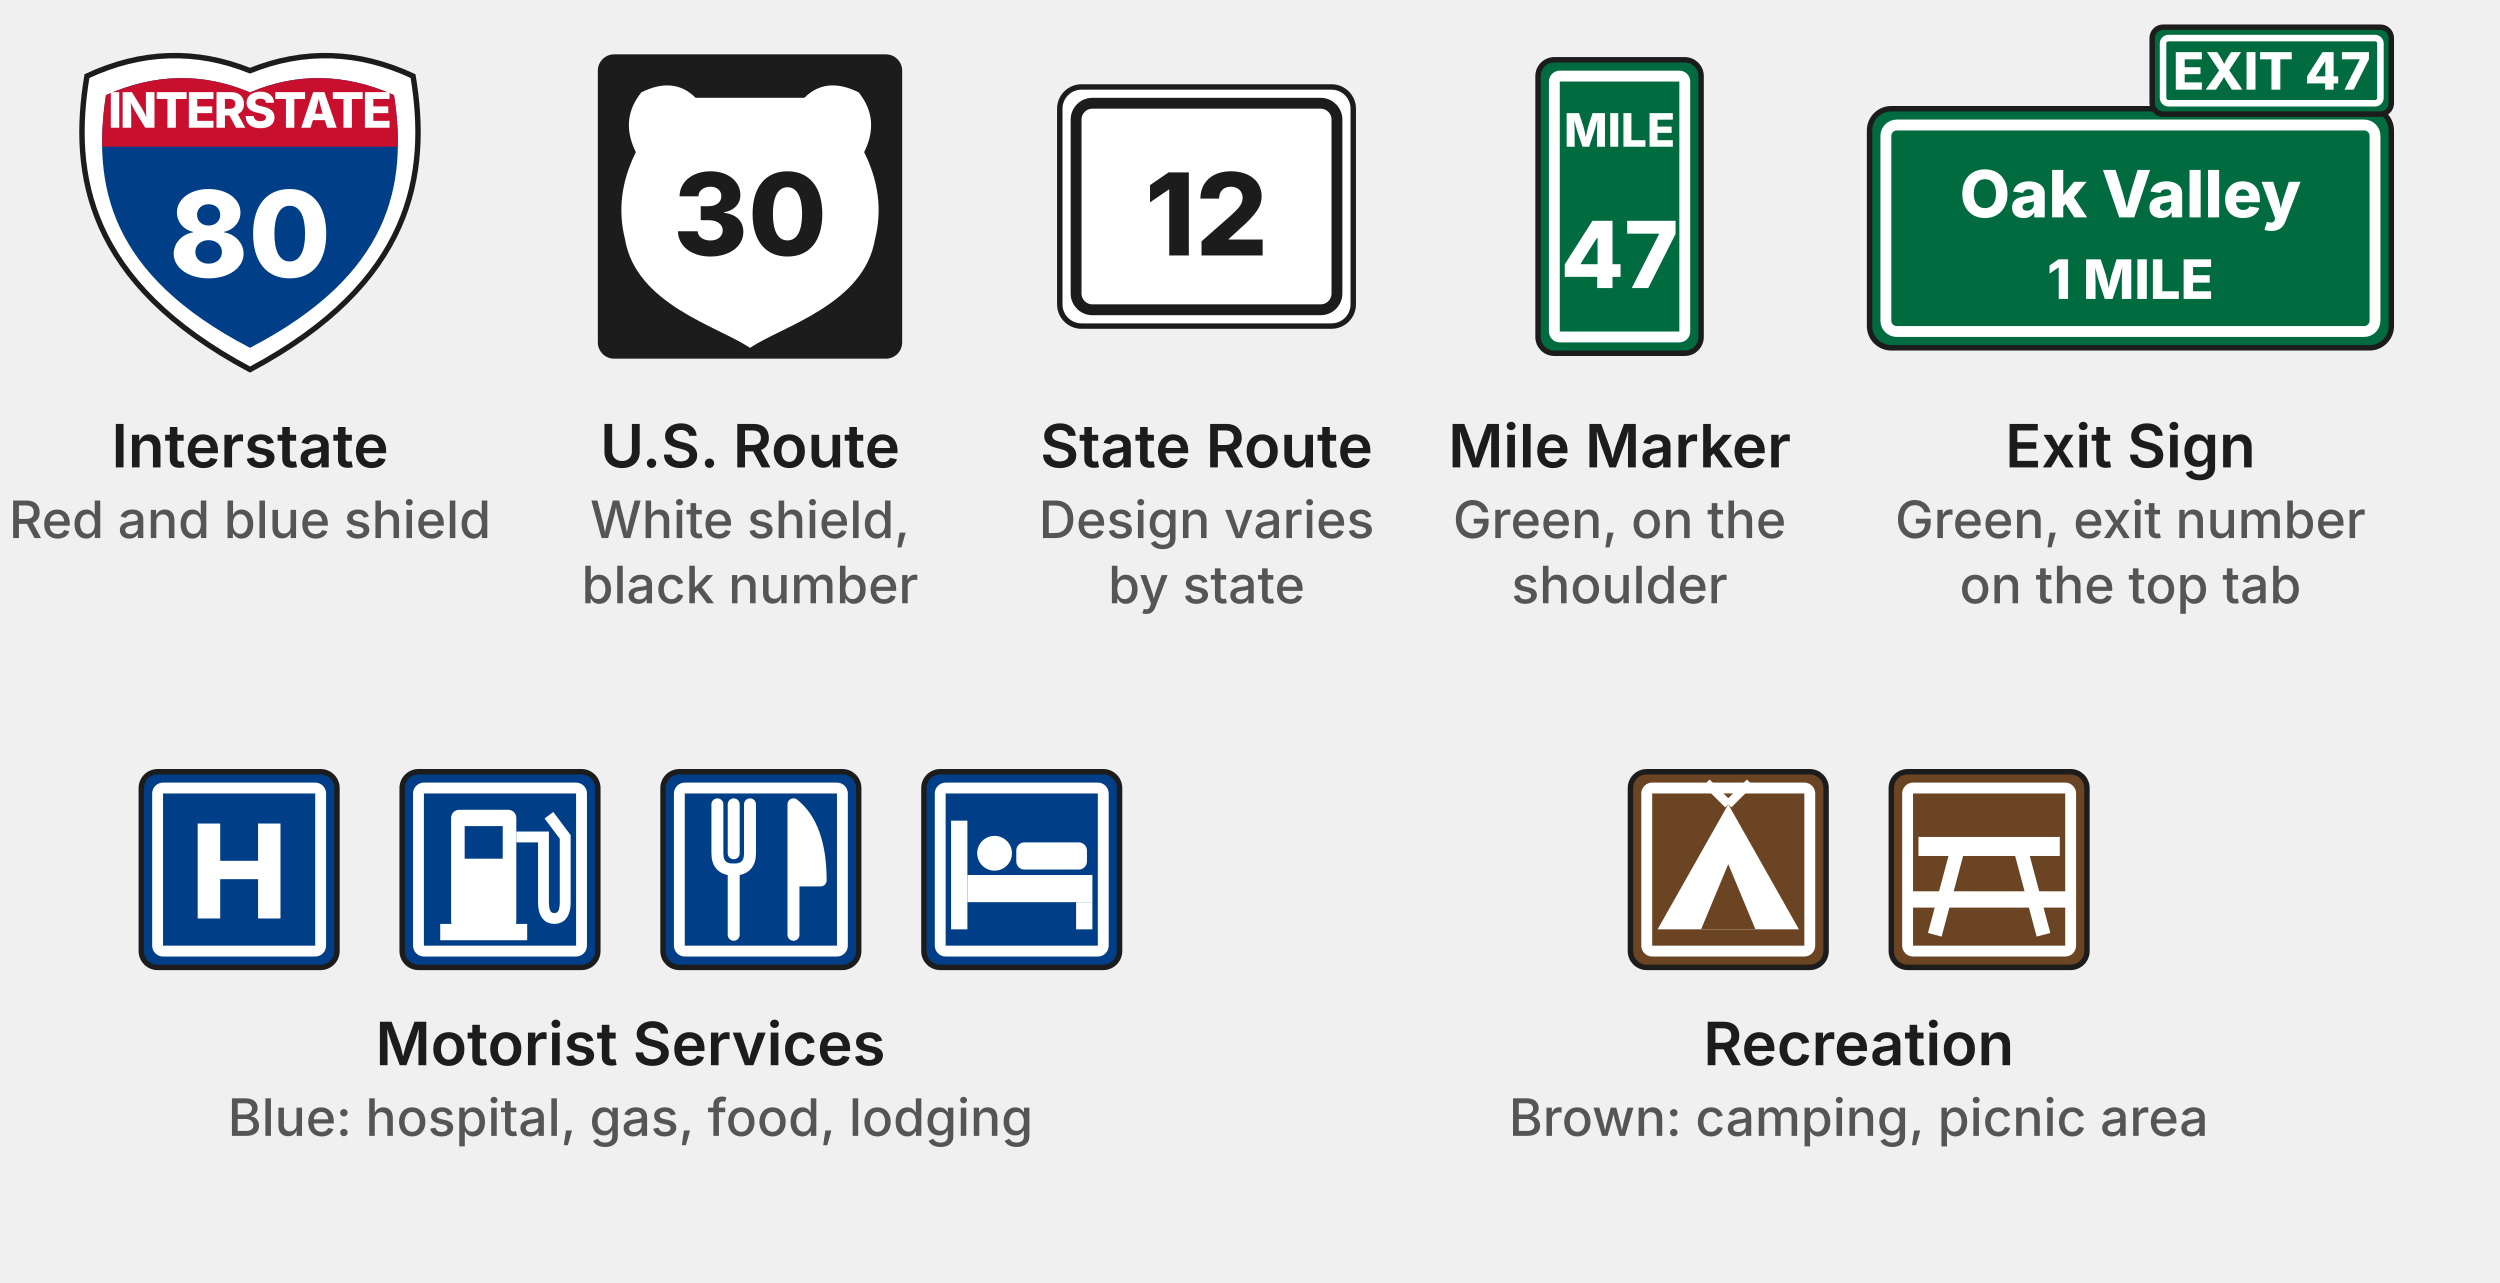
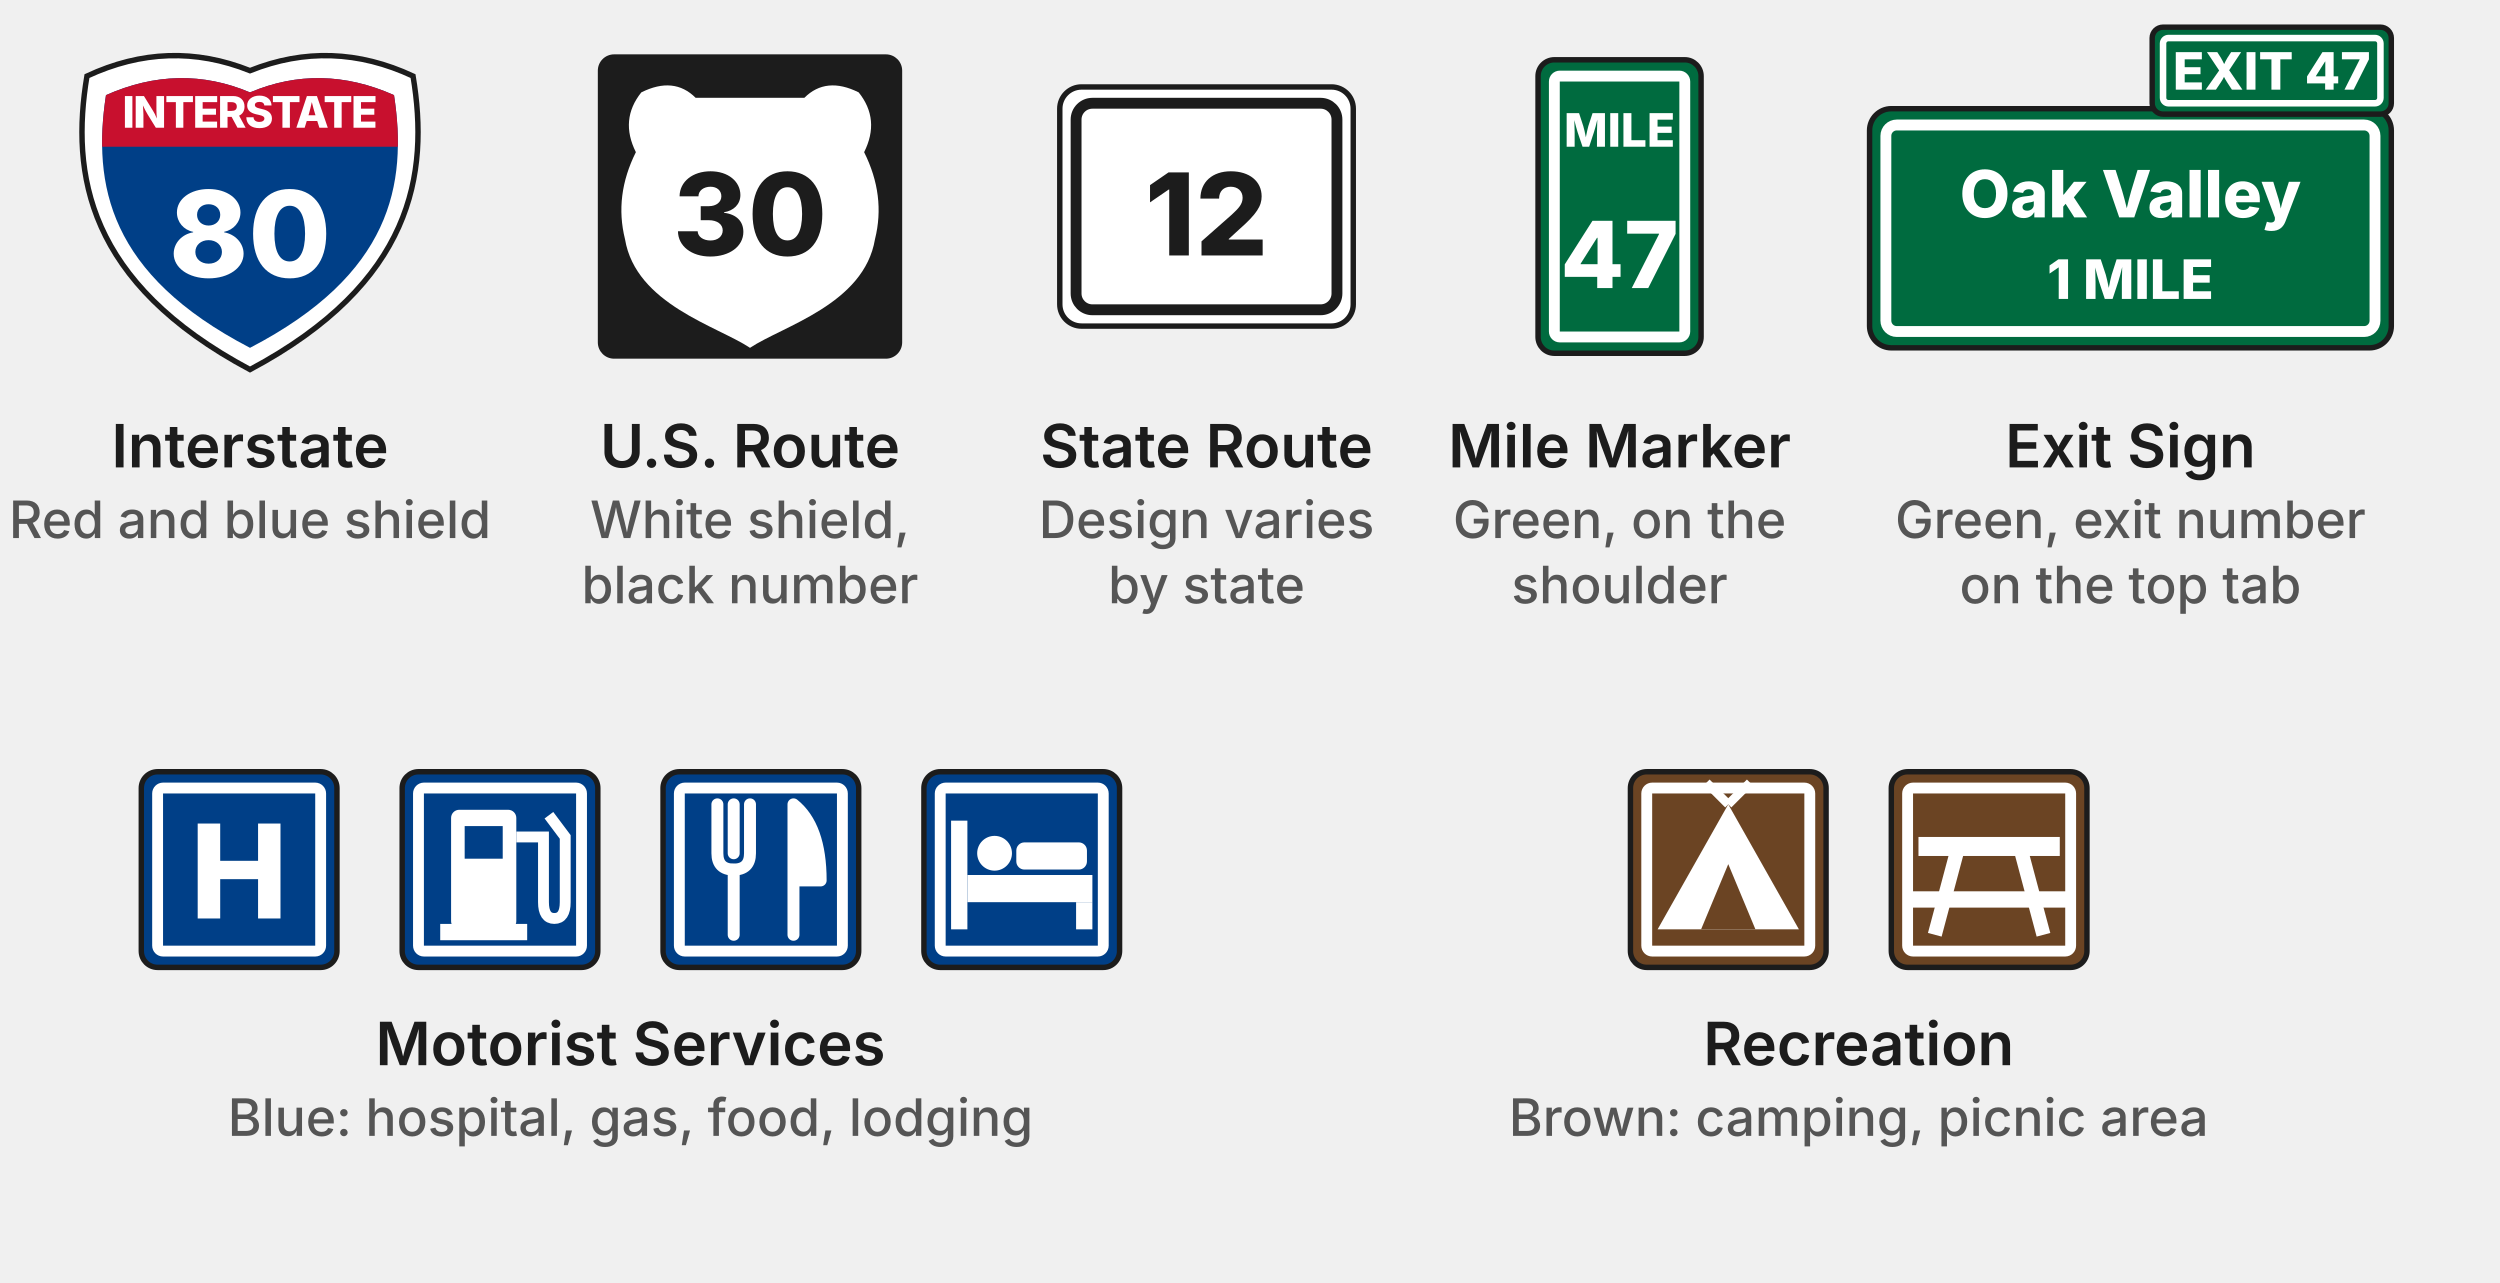
<svg xmlns="http://www.w3.org/2000/svg" viewBox="0 0 460 236" font-family="Inter, Arial, sans-serif">
  <style>
    .signs_guide_lbl { font-size: 11px; font-weight: 600; fill: #1c1c1c; text-anchor: middle; }
    .signs_guide_sub { font-size: 9.5px; font-weight: 500; fill: #555; text-anchor: middle; }
  </style>
  <g transform="translate(46,38)">
    <path d="M-30,-24 Q-15,-31 0,-25 Q15,-31 30,-24 C33,-6 30,14 0,30 C-30,14 -33,-6 -30,-24 Z" fill="#fff" stroke="#1c1c1c" stroke-width="1" />
    <clipPath id="signs_guide_isclip">
      <path d="M-26.5,-20.5 Q-13,-26.5 0,-21 Q13,-26.5 26.5,-20.5 C29,-4 26,12.5 0,26 C-26,12.5 -29,-4 -26.5,-20.5 Z" />
    </clipPath>
    <g clip-path="url(#signs_guide_isclip)">
      <rect x="-30" y="-30" width="60" height="62" fill="#003F87" />
      <rect x="-30" y="-30" width="60" height="19" fill="#C8102E" />
    </g>
-     <text x="0" y="-14.5" font-size="9" font-weight="800" fill="#fff" text-anchor="middle" letter-spacing="-0.4">INTERSTATE</text>
+     <text x="0" y="-14.5" font-size="8" font-weight="800" fill="#fff" text-anchor="middle" letter-spacing="-0.3">INTERSTATE</text>
    <text x="0" y="13" font-size="22" font-weight="800" fill="#fff" text-anchor="middle">80</text>
  </g>
  <text class="signs_guide_lbl" x="46" y="86">Interstate</text>
  <text class="signs_guide_sub" x="46" y="99">Red and blue shield</text>
  <g transform="translate(138,38)">
    <rect x="-28" y="-28" width="56" height="56" rx="3" fill="#1c1c1c" />
    <path d="M-20,-21 Q-14,-24 -10,-20 L10,-20 Q14,-24 20,-21 Q24,-16 21,-10 Q25,-2 23,6 C21,18 6,22 0,26 C-6,22 -21,18 -23,6 Q-25,-2 -21,-10 Q-24,-16 -20,-21 Z" fill="#fff" />
    <text x="0" y="9" font-size="21" font-weight="800" fill="#1c1c1c" text-anchor="middle">30</text>
  </g>
  <text class="signs_guide_lbl" x="138" y="86">U.S. Route</text>
  <text class="signs_guide_sub" x="138" y="99">White shield,</text>
  <text class="signs_guide_sub" x="138" y="111">black number</text>
  <g transform="translate(222,38)">
    <rect x="-27" y="-22" width="54" height="44" rx="4" fill="#fff" stroke="#1c1c1c" stroke-width="1" />
    <rect x="-24" y="-19" width="48" height="38" rx="3" fill="none" stroke="#1c1c1c" stroke-width="2" />
    <text x="0" y="9" font-size="21" font-weight="800" fill="#1c1c1c" text-anchor="middle">12</text>
  </g>
  <text class="signs_guide_lbl" x="222" y="86">State Route</text>
  <text class="signs_guide_sub" x="222" y="99">Design varies</text>
  <text class="signs_guide_sub" x="222" y="111">by state</text>
  <g transform="translate(298,38)">
    <rect x="-15.0" y="-27.0" width="30" height="54" rx="3" fill="#006B3F" stroke="#1c1c1c" stroke-width="1" />
    <rect x="-12.0" y="-24.0" width="24" height="48" rx="1" fill="none" stroke="#fff" stroke-width="2" />
    <text x="0" y="-11" font-size="8.5" font-weight="800" fill="#fff" text-anchor="middle">MILE</text>
    <text x="0" y="15" font-size="17" font-weight="800" fill="#fff" text-anchor="middle">47</text>
  </g>
  <text class="signs_guide_lbl" x="298" y="86">Mile Marker</text>
  <text class="signs_guide_sub" x="298" y="99">Green, on the</text>
  <text class="signs_guide_sub" x="298" y="111">shoulder</text>
  <g transform="translate(392,42)">
    <rect x="-48.0" y="-22.0" width="96" height="44" rx="4" fill="#006B3F" stroke="#1c1c1c" stroke-width="1" />
    <rect x="-45.0" y="-19.0" width="90" height="38" rx="2" fill="none" stroke="#fff" stroke-width="2" />
    <rect x="4" y="-37" width="44" height="16" rx="2" fill="#006B3F" stroke="#1c1c1c" stroke-width="1" />
    <rect x="6" y="-35" width="40" height="12" rx="1" fill="none" stroke="#fff" stroke-width="1.2" />
    <text x="26" y="-25.5" font-size="9.5" font-weight="800" fill="#fff" text-anchor="middle">EXIT 47</text>
    <text x="0" y="-2" font-size="12" font-weight="800" fill="#fff" text-anchor="middle">Oak Valley</text>
    <text x="0" y="13" font-size="10" font-weight="800" fill="#fff" text-anchor="middle">1 MILE</text>
  </g>
  <text class="signs_guide_lbl" x="392" y="86">Exit Sign</text>
  <text class="signs_guide_sub" x="392" y="99">Green, exit number</text>
  <text class="signs_guide_sub" x="392" y="111">on the top tab</text>
  <g transform="translate(44,160)">
    <rect x="-18.0" y="-18.0" width="36" height="36" rx="3" fill="#003F87" stroke="#1c1c1c" stroke-width="1" />
    <rect x="-15.0" y="-15.0" width="30" height="30" rx="1" fill="none" stroke="#fff" stroke-width="2" />
    <text x="0" y="9" font-size="24" font-weight="800" fill="#fff" text-anchor="middle">H</text>
  </g>
  <g transform="translate(92,160)">
    <rect x="-18.0" y="-18.0" width="36" height="36" rx="3" fill="#003F87" stroke="#1c1c1c" stroke-width="1" />
    <rect x="-15.0" y="-15.0" width="30" height="30" rx="1" fill="none" stroke="#fff" stroke-width="2" />
    <rect x="-9" y="-11" width="12" height="22" rx="1.5" fill="#fff" />
    <rect x="-6.5" y="-8" width="7" height="6" fill="#003F87" />
    <rect x="-11" y="10" width="16" height="3" fill="#fff" />
    <path d="M3,-6 L8,-6 L8,6 Q8,9 10,9 Q12,9 12,6 L12,-6 L9,-10" fill="none" stroke="#fff" stroke-width="2" />
  </g>
  <g transform="translate(140,160)">
    <rect x="-18.0" y="-18.0" width="36" height="36" rx="3" fill="#003F87" stroke="#1c1c1c" stroke-width="1" />
    <rect x="-15.0" y="-15.0" width="30" height="30" rx="1" fill="none" stroke="#fff" stroke-width="2" />
    <path d="M-8,-12 L-8,-3 Q-8,0 -5,0 L-5,12 M-2,-12 L-2,-3 Q-2,0 -5,0 M-5,-12 L-5,-3" fill="none" stroke="#fff" stroke-width="2.2" stroke-linecap="round" />
    <path d="M6,12 L6,-12 Q11,-8 11,2 L6,2" fill="#fff" stroke="#fff" stroke-width="2.2" stroke-linejoin="round" stroke-linecap="round" />
  </g>
  <g transform="translate(188,160)">
    <rect x="-18.0" y="-18.0" width="36" height="36" rx="3" fill="#003F87" stroke="#1c1c1c" stroke-width="1" />
    <rect x="-15.0" y="-15.0" width="30" height="30" rx="1" fill="none" stroke="#fff" stroke-width="2" />
    <rect x="-13" y="-9" width="3" height="20" fill="#fff" />
    <rect x="-10" y="1" width="23" height="5" fill="#fff" />
    <rect x="10" y="6" width="3" height="5" fill="#fff" />
    <circle cx="-5" cy="-3" r="3.2" fill="#fff" />
    <rect x="-1" y="-5" width="13" height="5" rx="1.5" fill="#fff" />
  </g>
  <text class="signs_guide_lbl" x="116" y="196">Motorist Services</text>
  <text class="signs_guide_sub" x="116" y="209">Blue: hospital, gas, food, lodging</text>
  <g transform="translate(318,160)">
    <rect x="-18.0" y="-18.0" width="36" height="36" rx="3" fill="#6B4423" stroke="#1c1c1c" stroke-width="1" />
    <rect x="-15.0" y="-15.0" width="30" height="30" rx="1" fill="none" stroke="#fff" stroke-width="2" />
    <polygon points="0,-12 13,11 -13,11" fill="#fff" />
    <polygon points="0,-1 5,11 -5,11" fill="#6B4423" />
    <path d="M0,-12 L-4,-16 M0,-12 L4,-16" stroke="#fff" stroke-width="1.6" />
  </g>
  <g transform="translate(366,160)">
    <rect x="-18.0" y="-18.0" width="36" height="36" rx="3" fill="#6B4423" stroke="#1c1c1c" stroke-width="1" />
    <rect x="-15.0" y="-15.0" width="30" height="30" rx="1" fill="none" stroke="#fff" stroke-width="2" />
    <rect x="-13" y="-6" width="26" height="3.5" fill="#fff" />
    <path d="M-6,-3 L-10,12 M6,-3 L10,12" stroke="#fff" stroke-width="2.6" />
    <rect x="-15" y="4" width="30" height="3" fill="#fff" />
  </g>
  <text class="signs_guide_lbl" x="342" y="196">Recreation</text>
  <text class="signs_guide_sub" x="342" y="209">Brown: camping, picnic area</text>
</svg>
